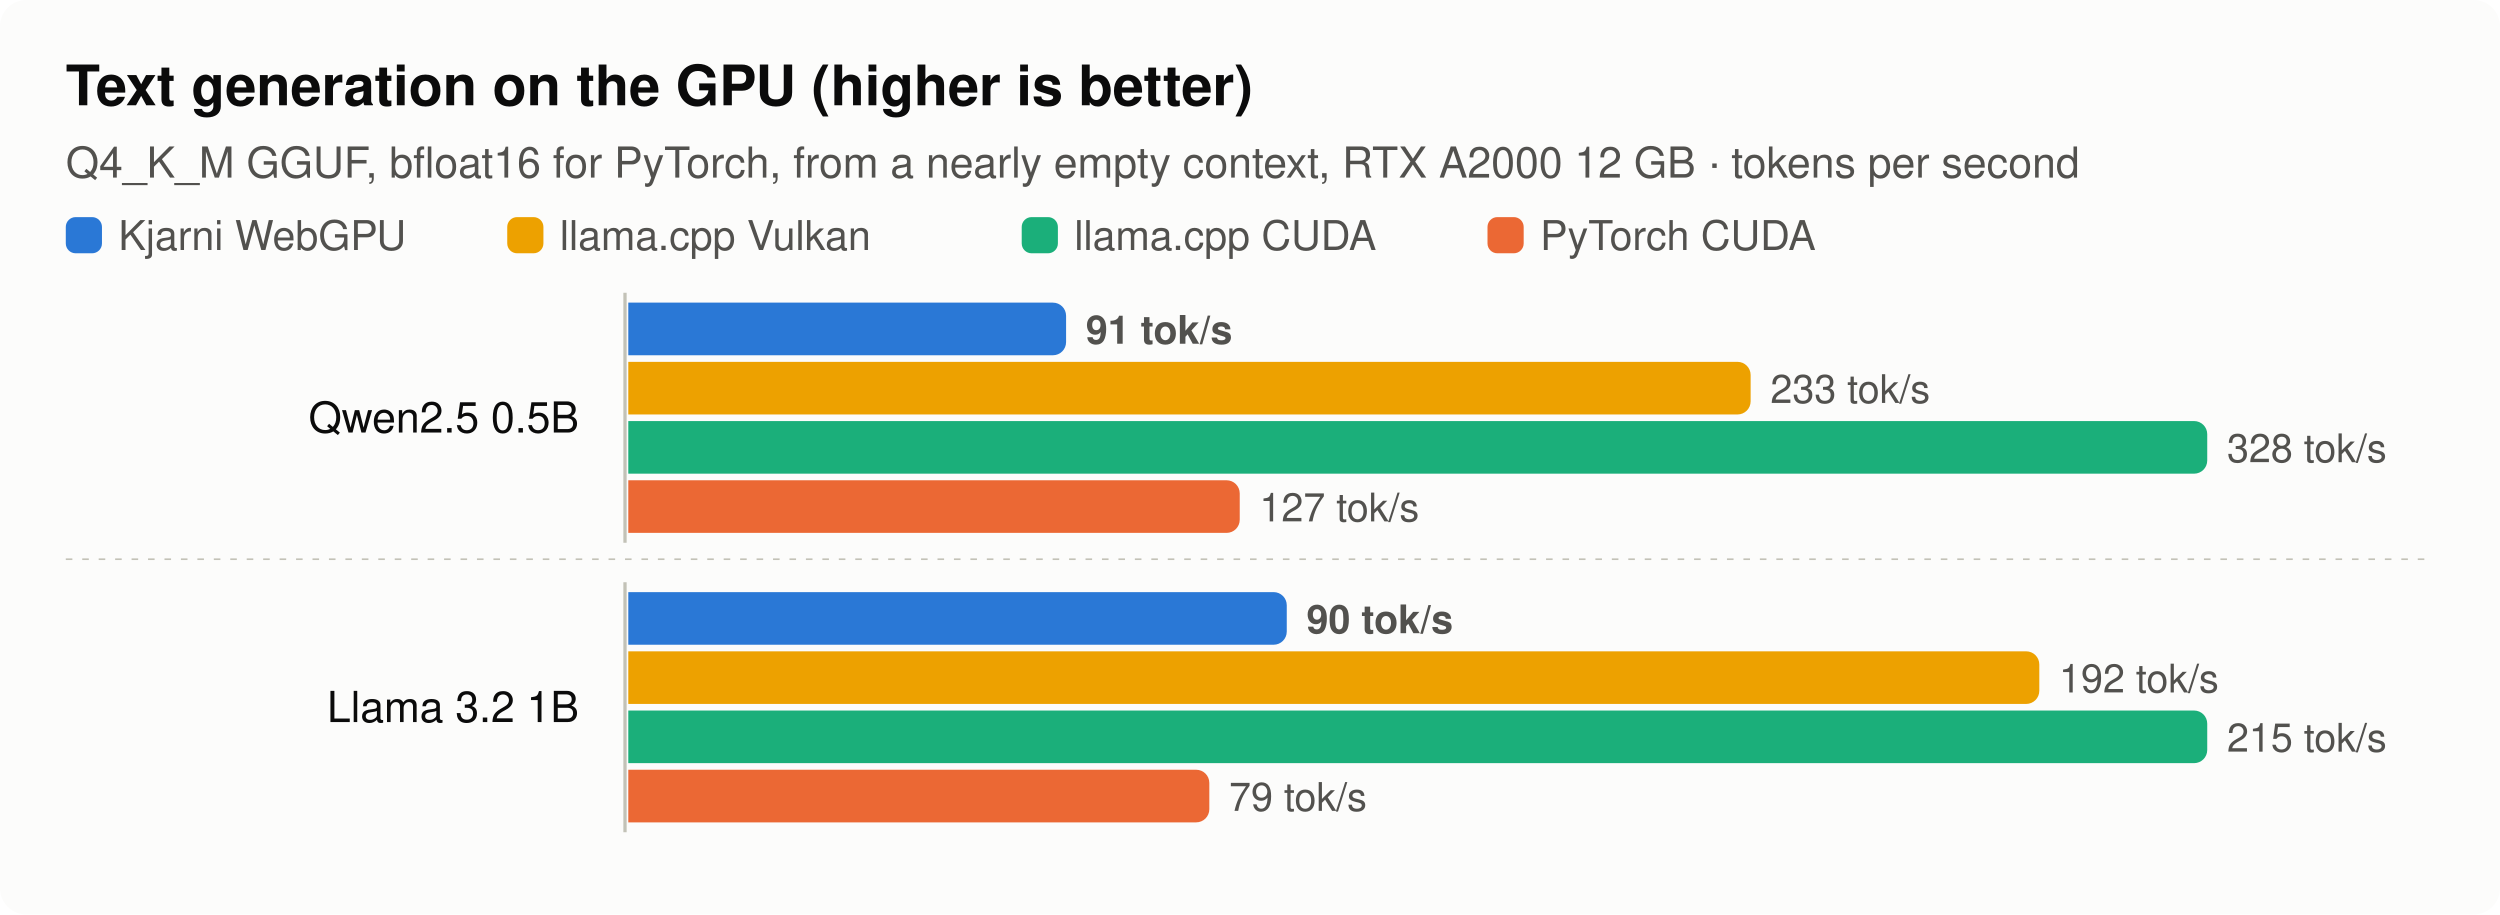
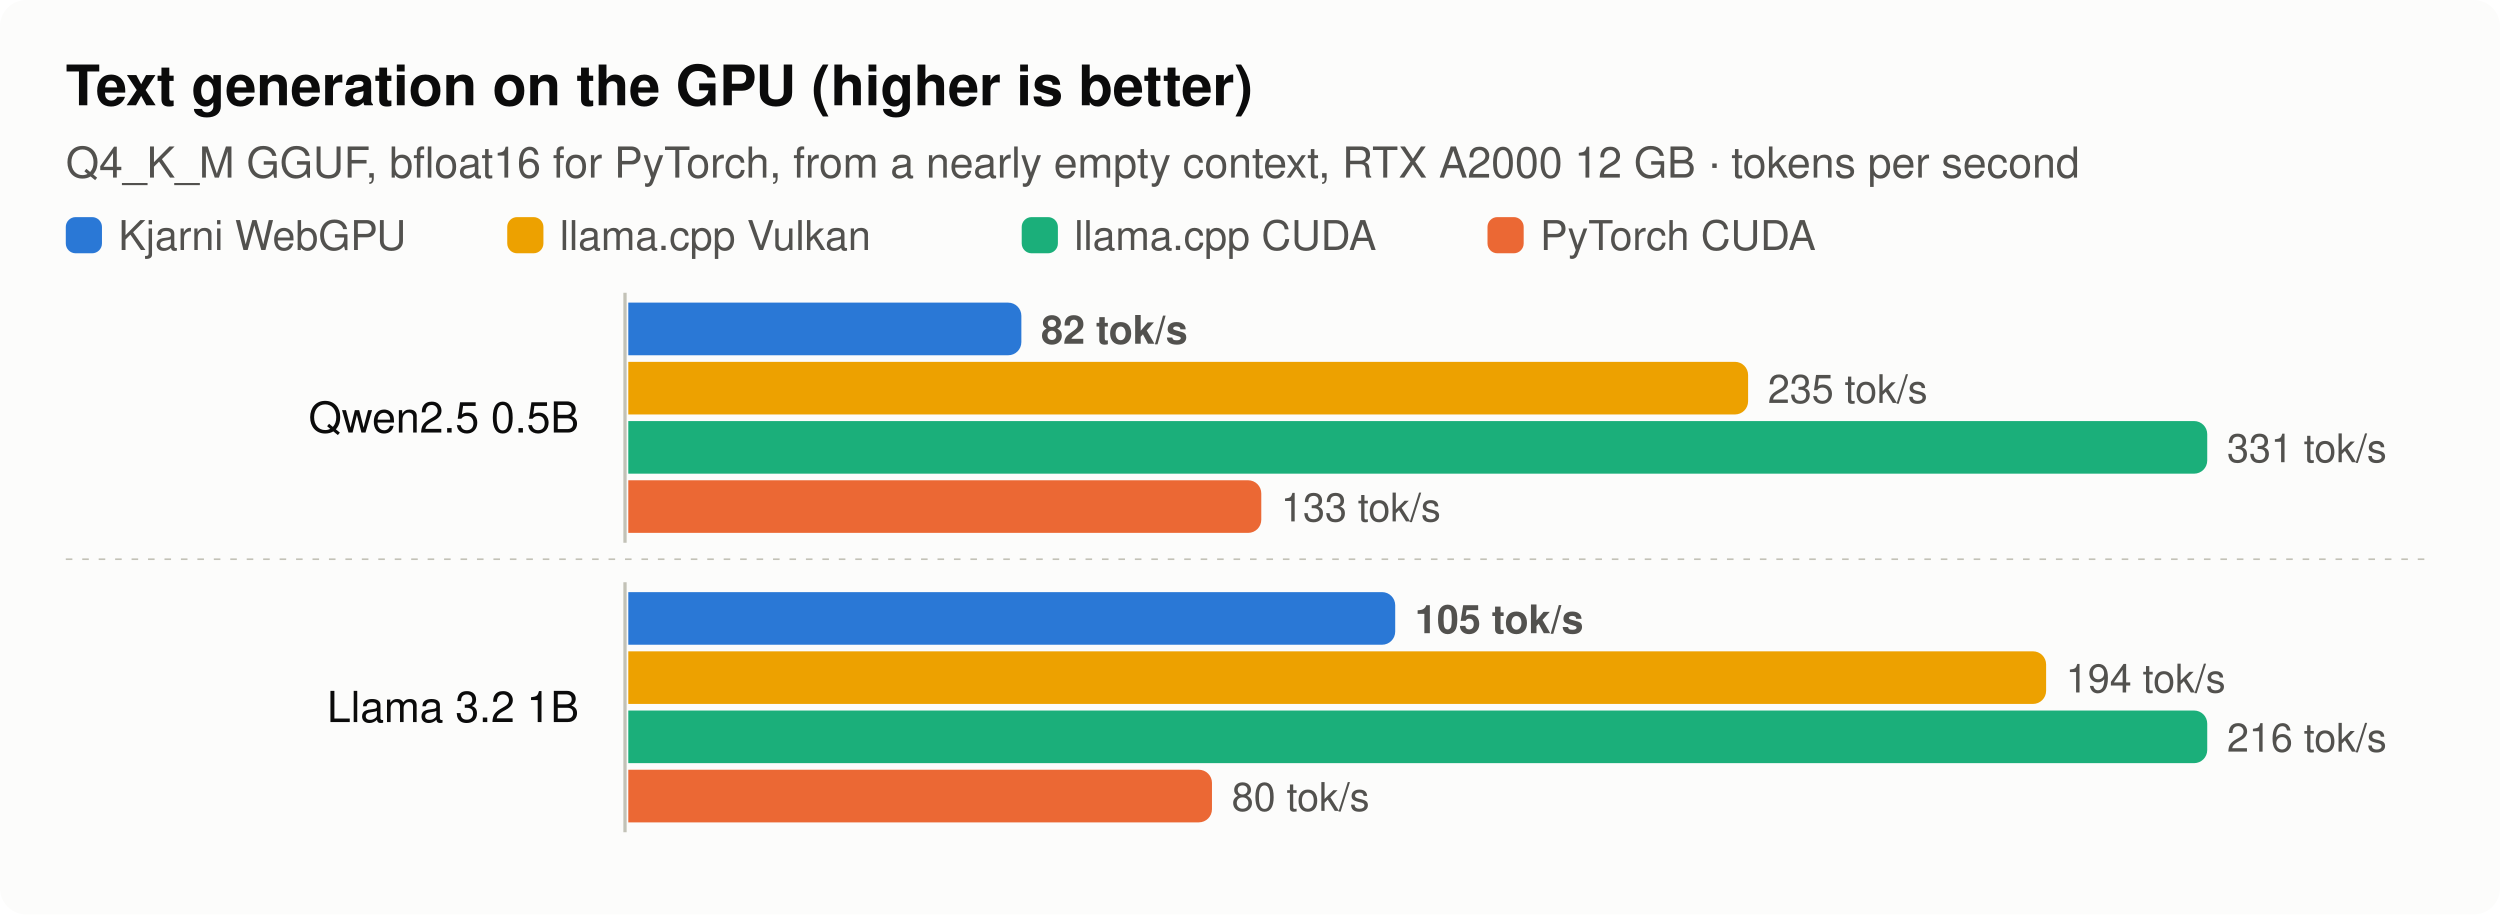
<svg xmlns="http://www.w3.org/2000/svg" width="760" height="278" viewBox="0 0 760 278" font-family="-apple-system, BlinkMacSystemFont, 'Segoe UI', Helvetica, Arial, sans-serif" role="img" aria-label="Text generation on the GPU (higher is better)">
  <rect width="760" height="278" rx="8" fill="#fcfcfb" />
  <text x="20" y="32" font-size="17" font-weight="600" fill="#0b0b0b">Text generation on the GPU (higher is better)</text>
  <text x="20" y="54" font-size="13" fill="#52514e">Q4_K_M GGUF, bfloat16 for PyTorch, from a nearly empty context, RTX A2000 12 GB · tokens per second</text>
  <rect x="20" y="66" width="11" height="11" rx="3" fill="#2a78d6" />
  <text x="36" y="76" font-size="12.5" fill="#52514e">Kjarni WebGPU</text>
  <rect x="154.2" y="66" width="11" height="11" rx="3" fill="#eda100" />
  <text x="170.2" y="76" font-size="12.5" fill="#52514e">llama.cpp Vulkan</text>
  <rect x="310.6" y="66" width="11" height="11" rx="3" fill="#1baf7a" />
  <text x="326.6" y="76" font-size="12.5" fill="#52514e">llama.cpp CUDA</text>
  <rect x="452.2" y="66" width="11" height="11" rx="3" fill="#eb6834" />
  <text x="468.2" y="76" font-size="12.5" fill="#52514e">PyTorch CUDA</text>
  <text x="176" y="131.5" text-anchor="end" font-size="13" fill="#0b0b0b">Qwen2.5 0.5B</text>
  <line x1="190" y1="89" x2="190" y2="165" stroke="#c3c2b7" stroke-width="1" />
-   <path d="M191,92 h129.09 a4,4 0 0 1 4,4 v8 a4,4 0 0 1 -4,4 h-129.09 z" fill="#2a78d6" />
-   <text x="330.09" y="104.5" font-size="12" fill="#52514e" font-weight="600">91 tok/s</text>
-   <path d="M191,110 h337.194 a4,4 0 0 1 4,4 v8 a4,4 0 0 1 -4,4 h-337.194 z" fill="#eda100" />
-   <text x="538.194" y="122.5" font-size="12" fill="#52514e">233 tok/s</text>
-   <path d="M191,128 h476.0 a4,4 0 0 1 4,4 v8 a4,4 0 0 1 -4,4 h-476.0 z" fill="#1baf7a" />
-   <text x="677.0" y="140.5" font-size="12" fill="#52514e">328 tok/s</text>
-   <path d="M191,146 h181.879 a4,4 0 0 1 4,4 v8 a4,4 0 0 1 -4,4 h-181.879 z" fill="#eb6834" />
-   <text x="382.879" y="158.5" font-size="12" fill="#52514e">127 tok/s</text>
+   <path d="M191,92 h115.495 a4,4 0 0 1 4,4 v8 a4,4 0 0 1 -4,4 h-115.495 z" fill="#2a78d6" />
+   <text x="316.495" y="104.5" font-size="12" fill="#52514e" font-weight="600">82 tok/s</text>
+   <path d="M191,110 h336.422 a4,4 0 0 1 4,4 v8 a4,4 0 0 1 -4,4 h-336.422 z" fill="#eda100" />
+   <text x="537.422" y="122.5" font-size="12" fill="#52514e">235 tok/s</text>
+   <path d="M191,128 h476 a4,4 0 0 1 4,4 v8 a4,4 0 0 1 -4,4 h-476 z" fill="#1baf7a" />
+   <text x="677.0" y="140.5" font-size="12" fill="#52514e">331 tok/s</text>
+   <path d="M191,146 h188.43 a4,4 0 0 1 4,4 v8 a4,4 0 0 1 -4,4 h-188.43 z" fill="#eb6834" />
+   <text x="389.43" y="158.5" font-size="12" fill="#52514e">133 tok/s</text>
  <line x1="20" y1="170.0" x2="740" y2="170.0" stroke="#c3c2b7" stroke-width="0.5" stroke-dasharray="2 3" />
  <text x="176" y="219.5" text-anchor="end" font-size="13" fill="#0b0b0b">Llama 3.2 1B</text>
  <line x1="190" y1="177" x2="190" y2="253" stroke="#c3c2b7" stroke-width="1" />
-   <path d="M191,180 h196.177 a4,4 0 0 1 4,4 v8 a4,4 0 0 1 -4,4 h-196.177 z" fill="#2a78d6" />
-   <text x="397.177" y="192.5" font-size="12" fill="#52514e" font-weight="600">90 tok/s</text>
-   <path d="M191,198 h424.95 a4,4 0 0 1 4,4 v8 a4,4 0 0 1 -4,4 h-424.95 z" fill="#eda100" />
-   <text x="625.95" y="210.5" font-size="12" fill="#52514e">192 tok/s</text>
+   <path d="M191,180 h229.143 a4,4 0 0 1 4,4 v8 a4,4 0 0 1 -4,4 h-229.143 z" fill="#2a78d6" />
+   <text x="430.143" y="192.5" font-size="12" fill="#52514e" font-weight="600">105 tok/s</text>
+   <path d="M191,198 h427.018 a4,4 0 0 1 4,4 v8 a4,4 0 0 1 -4,4 h-427.018 z" fill="#eda100" />
+   <text x="628.018" y="210.5" font-size="12" fill="#52514e">194 tok/s</text>
  <path d="M191,216 h476.0 a4,4 0 0 1 4,4 v8 a4,4 0 0 1 -4,4 h-476.0 z" fill="#1baf7a" />
-   <text x="677.0" y="228.5" font-size="12" fill="#52514e">215 tok/s</text>
-   <path d="M191,234 h172.635 a4,4 0 0 1 4,4 v8 a4,4 0 0 1 -4,4 h-172.635 z" fill="#eb6834" />
-   <text x="373.635" y="246.5" font-size="12" fill="#52514e">79 tok/s</text>
+   <text x="677.0" y="228.5" font-size="12" fill="#52514e">216 tok/s</text>
+   <path d="M191,234 h173.441 a4,4 0 0 1 4,4 v8 a4,4 0 0 1 -4,4 h-173.441 z" fill="#eb6834" />
+   <text x="374.441" y="246.5" font-size="12" fill="#52514e">80 tok/s</text>
</svg>
